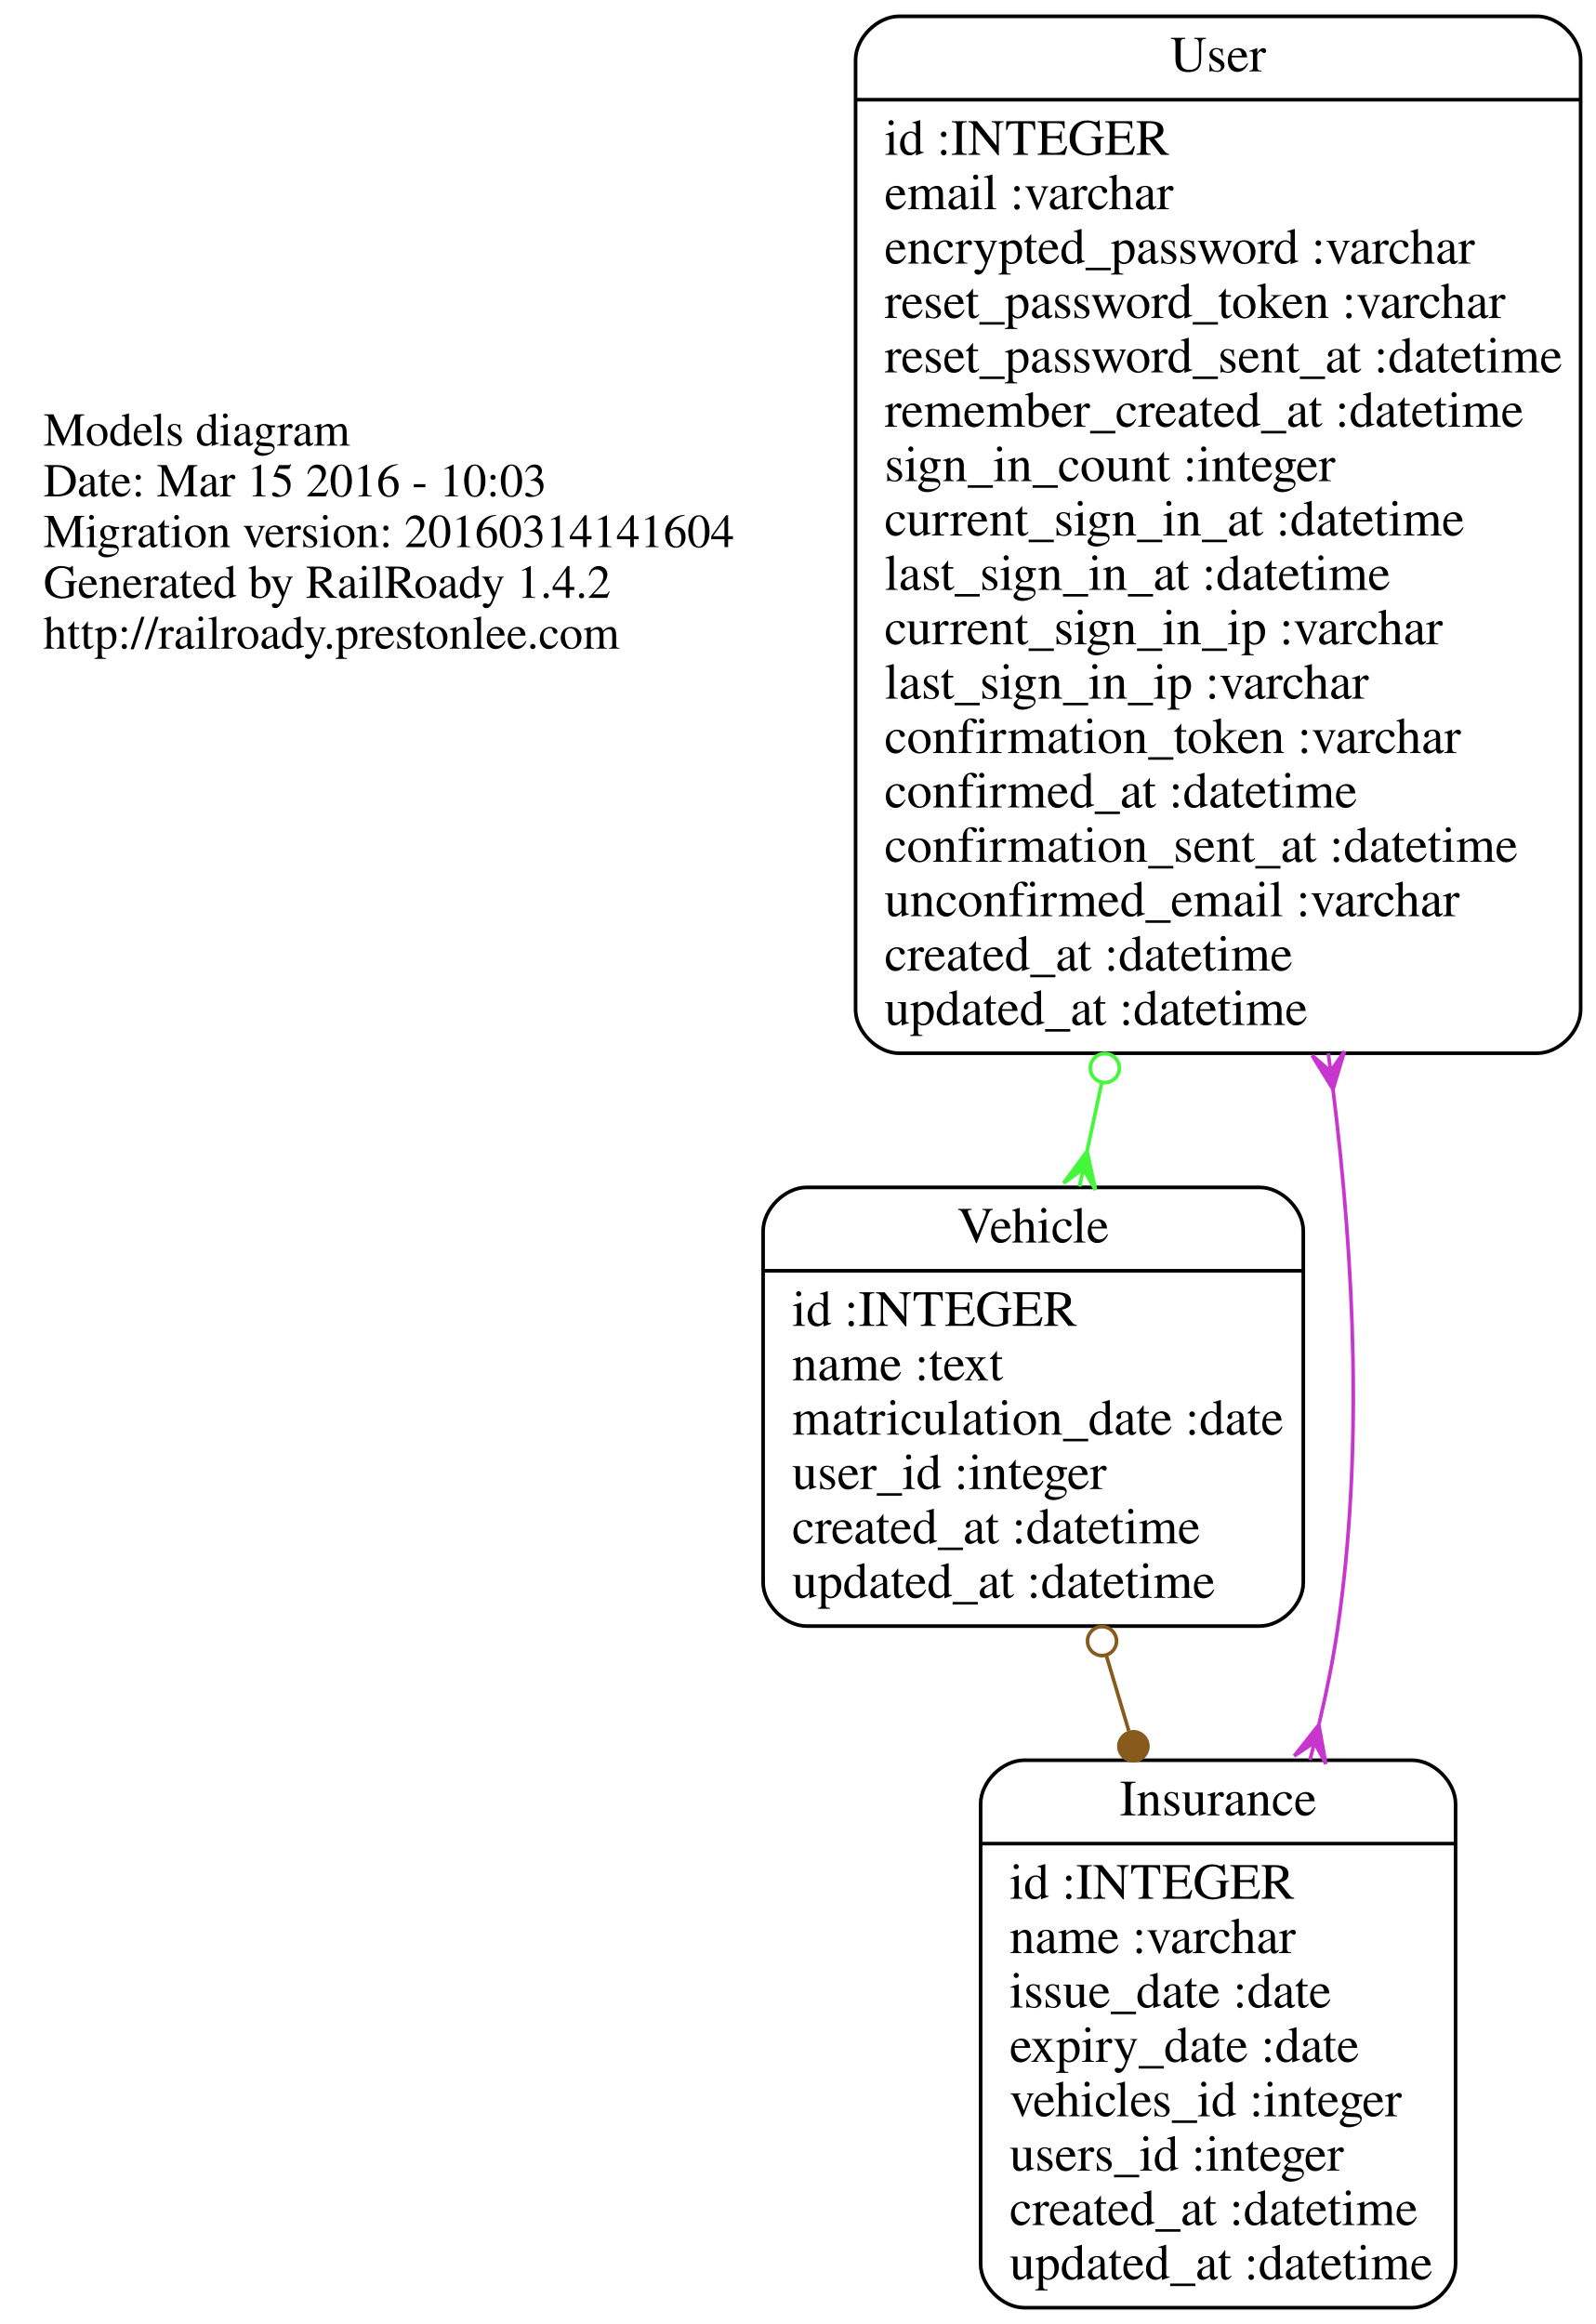
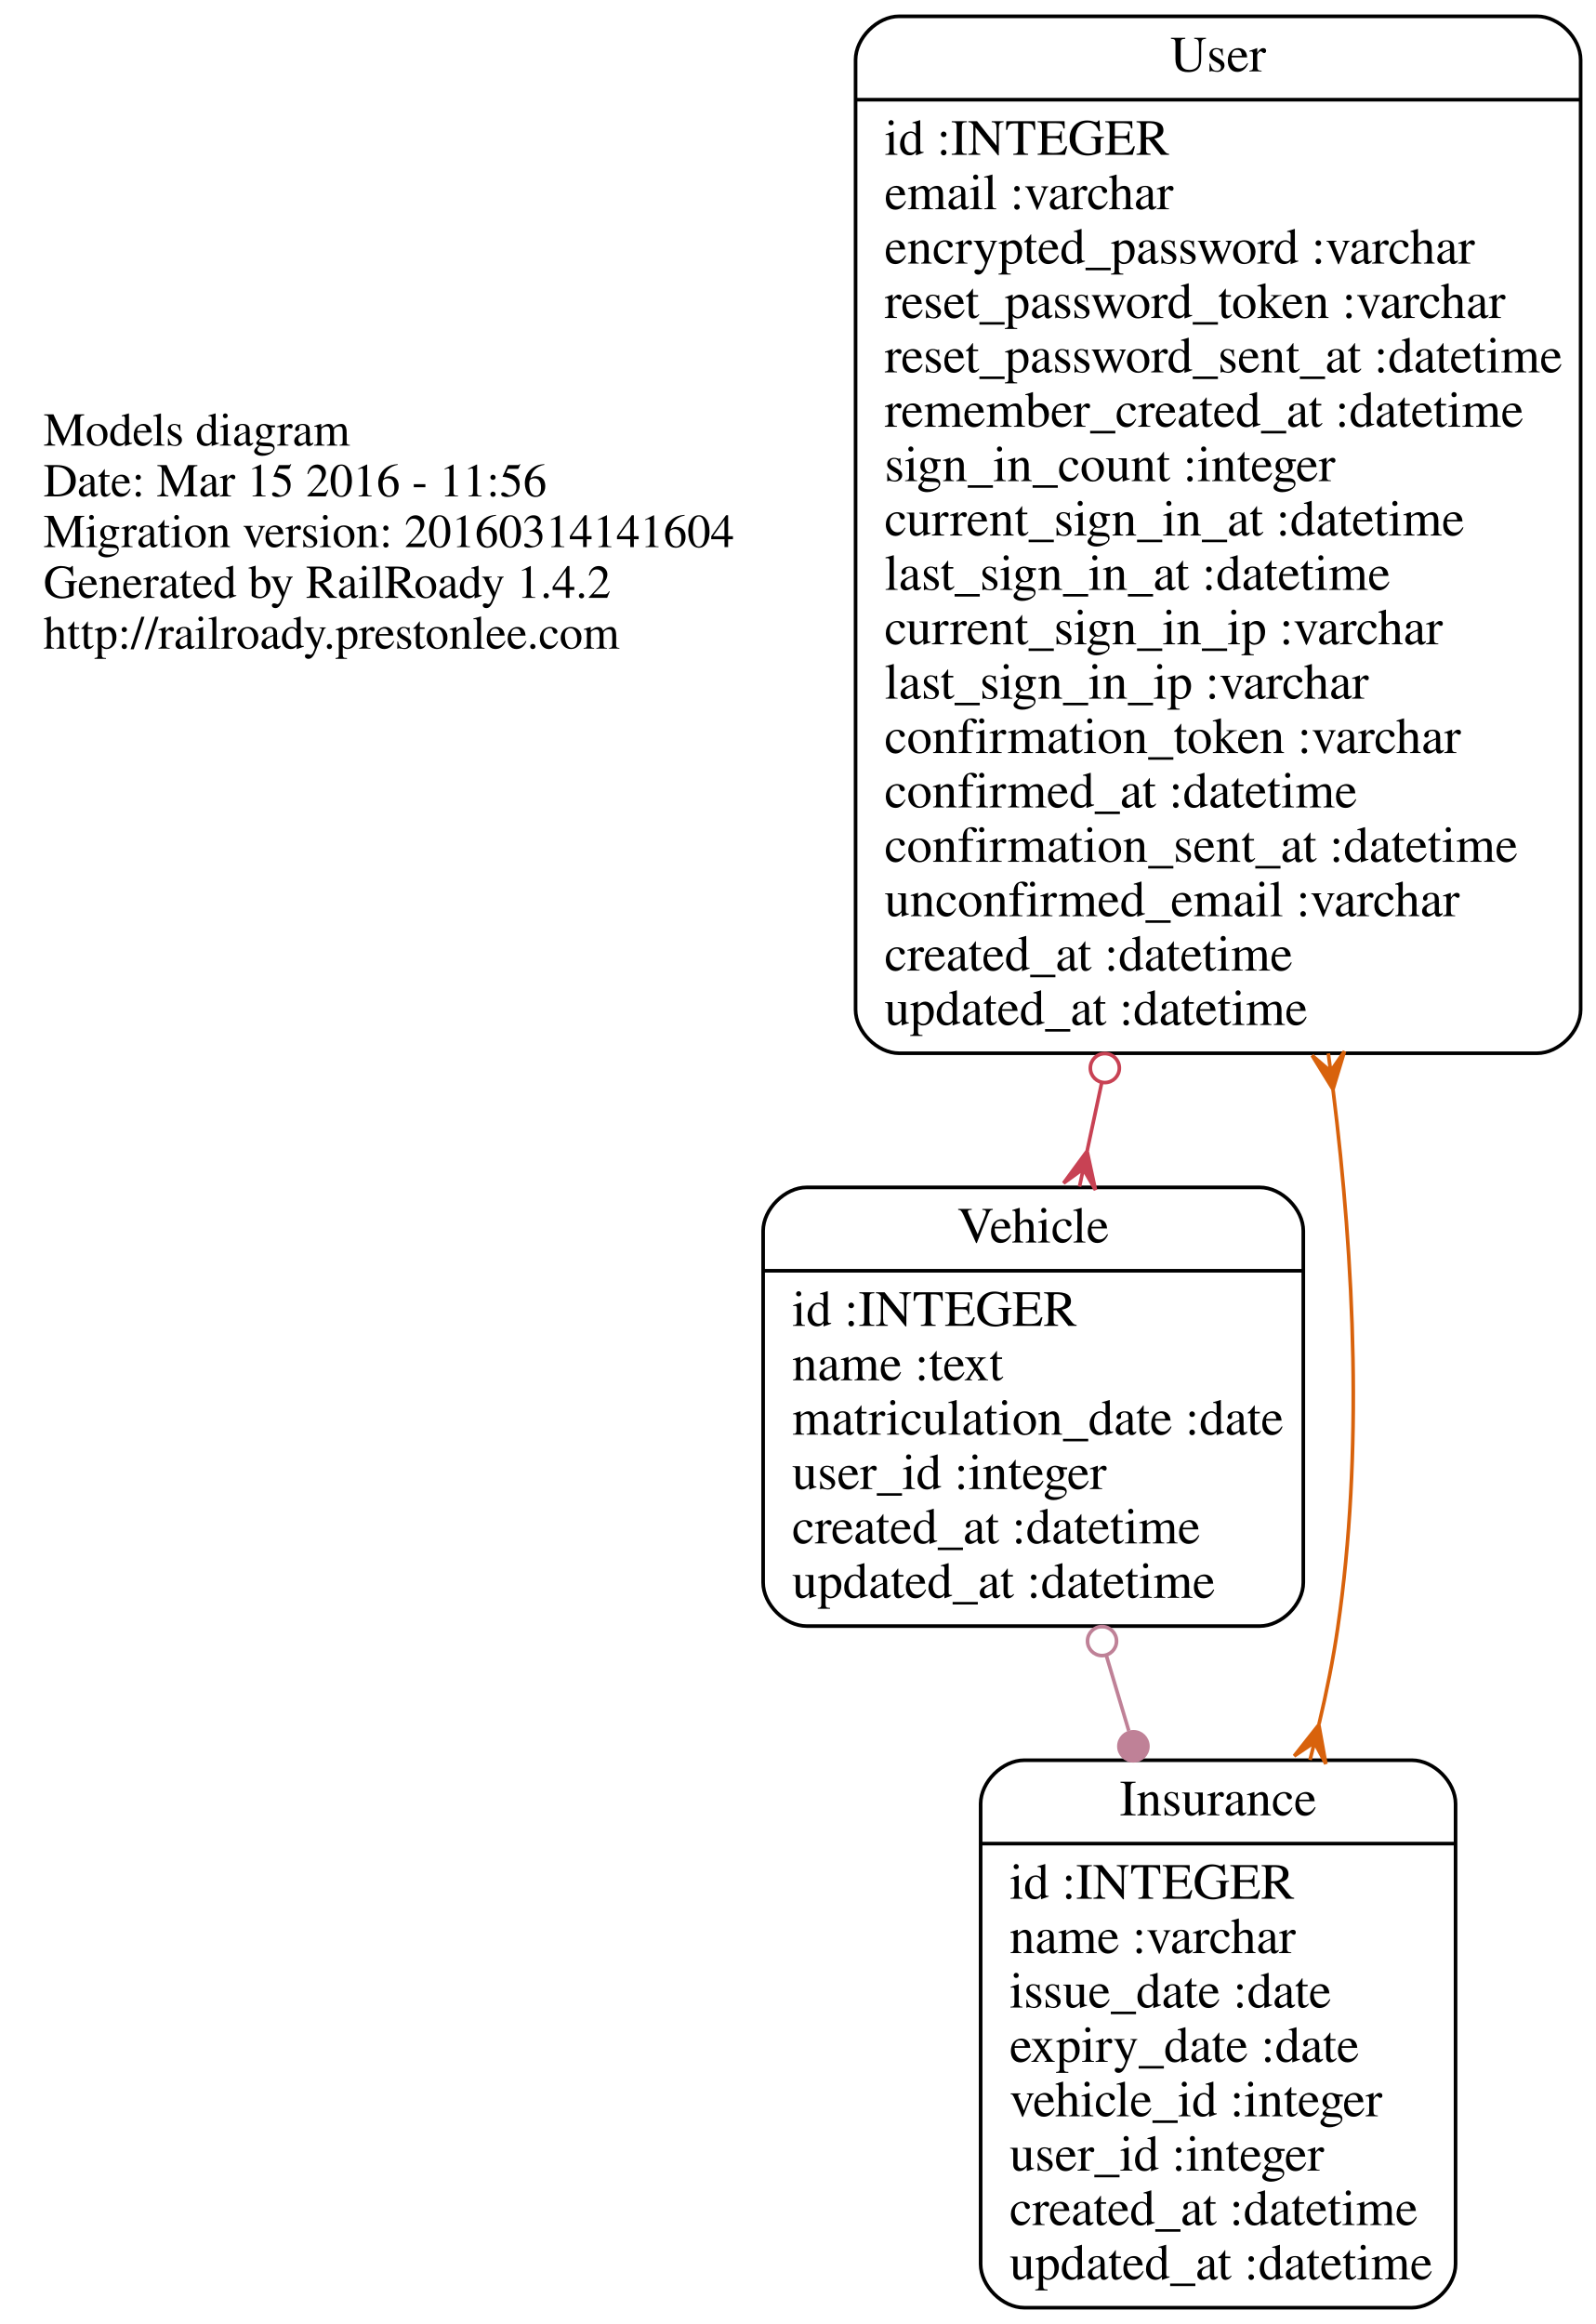
<svg xmlns="http://www.w3.org/2000/svg" width="440pt" height="641pt" viewBox="0.00 0.00 440.00 641.00">
  <g id="graph0" class="graph" transform="scale(1 1) rotate(0) translate(4 637)">
    <polygon fill="none" stroke="none" points="-4,4 -4,-637 436,-637 436,4 -4,4" />
    <g id="node1" class="node">
      <text text-anchor="start" x="8" y="-514.1" font-family="Times,serif" font-size="13.00">Models diagram</text>
-       <text text-anchor="start" x="8" y="-500.1" font-family="Times,serif" font-size="13.00">Date: Mar 15 2016 - 10:03</text>
+       <text text-anchor="start" x="8" y="-500.1" font-family="Times,serif" font-size="13.00">Date: Mar 15 2016 - 11:56</text>
      <text text-anchor="start" x="8" y="-486.1" font-family="Times,serif" font-size="13.00">Migration version: 20160314141604</text>
      <text text-anchor="start" x="8" y="-472.1" font-family="Times,serif" font-size="13.00">Generated by RailRoady 1.4.2</text>
      <text text-anchor="start" x="8" y="-458.1" font-family="Times,serif" font-size="13.00">http://railroady.prestonlee.com</text>
    </g>
    <g id="node2" class="node">
      <path fill="none" stroke="black" d="M244,-346.5C244,-346.5 420,-346.5 420,-346.5 426,-346.5 432,-352.5 432,-358.5 432,-358.5 432,-620.5 432,-620.5 432,-626.5 426,-632.5 420,-632.5 420,-632.5 244,-632.5 244,-632.5 238,-632.5 232,-626.5 232,-620.5 232,-620.5 232,-358.5 232,-358.5 232,-352.5 238,-346.5 244,-346.5" />
      <text text-anchor="middle" x="332" y="-617.3" font-family="Times,serif" font-size="14.00">User</text>
      <polyline fill="none" stroke="black" points="232,-609.5 432,-609.5 " />
      <text text-anchor="start" x="240" y="-594.3" font-family="Times,serif" font-size="14.00">id :INTEGER</text>
      <text text-anchor="start" x="240" y="-579.3" font-family="Times,serif" font-size="14.00">email :varchar</text>
      <text text-anchor="start" x="240" y="-564.3" font-family="Times,serif" font-size="14.00">encrypted_password :varchar</text>
      <text text-anchor="start" x="240" y="-549.3" font-family="Times,serif" font-size="14.00">reset_password_token :varchar</text>
      <text text-anchor="start" x="240" y="-534.3" font-family="Times,serif" font-size="14.00">reset_password_sent_at :datetime</text>
      <text text-anchor="start" x="240" y="-519.3" font-family="Times,serif" font-size="14.00">remember_created_at :datetime</text>
      <text text-anchor="start" x="240" y="-504.3" font-family="Times,serif" font-size="14.00">sign_in_count :integer</text>
      <text text-anchor="start" x="240" y="-489.3" font-family="Times,serif" font-size="14.00">current_sign_in_at :datetime</text>
      <text text-anchor="start" x="240" y="-474.3" font-family="Times,serif" font-size="14.00">last_sign_in_at :datetime</text>
      <text text-anchor="start" x="240" y="-459.3" font-family="Times,serif" font-size="14.00">current_sign_in_ip :varchar</text>
      <text text-anchor="start" x="240" y="-444.3" font-family="Times,serif" font-size="14.00">last_sign_in_ip :varchar</text>
      <text text-anchor="start" x="240" y="-429.3" font-family="Times,serif" font-size="14.00">confirmation_token :varchar</text>
      <text text-anchor="start" x="240" y="-414.3" font-family="Times,serif" font-size="14.00">confirmed_at :datetime</text>
      <text text-anchor="start" x="240" y="-399.3" font-family="Times,serif" font-size="14.00">confirmation_sent_at :datetime</text>
      <text text-anchor="start" x="240" y="-384.3" font-family="Times,serif" font-size="14.00">unconfirmed_email :varchar</text>
      <text text-anchor="start" x="240" y="-369.3" font-family="Times,serif" font-size="14.00">created_at :datetime</text>
      <text text-anchor="start" x="240" y="-354.3" font-family="Times,serif" font-size="14.00">updated_at :datetime</text>
    </g>
    <g id="node3" class="node">
      <path fill="none" stroke="black" d="M218.5,-188.5C218.5,-188.5 343.5,-188.5 343.5,-188.5 349.5,-188.5 355.5,-194.5 355.5,-200.5 355.5,-200.5 355.5,-297.5 355.5,-297.5 355.5,-303.5 349.5,-309.5 343.5,-309.5 343.5,-309.5 218.5,-309.5 218.5,-309.5 212.5,-309.5 206.5,-303.5 206.5,-297.5 206.5,-297.5 206.5,-200.5 206.5,-200.5 206.5,-194.5 212.5,-188.5 218.5,-188.5" />
      <text text-anchor="middle" x="281" y="-294.3" font-family="Times,serif" font-size="14.00">Vehicle</text>
      <polyline fill="none" stroke="black" points="206.5,-286.5 355.5,-286.5 " />
      <text text-anchor="start" x="214.5" y="-271.3" font-family="Times,serif" font-size="14.00">id :INTEGER</text>
      <text text-anchor="start" x="214.5" y="-256.3" font-family="Times,serif" font-size="14.00">name :text</text>
      <text text-anchor="start" x="214.5" y="-241.3" font-family="Times,serif" font-size="14.00">matriculation_date :date</text>
      <text text-anchor="start" x="214.5" y="-226.3" font-family="Times,serif" font-size="14.00">user_id :integer</text>
      <text text-anchor="start" x="214.5" y="-211.3" font-family="Times,serif" font-size="14.00">created_at :datetime</text>
      <text text-anchor="start" x="214.5" y="-196.3" font-family="Times,serif" font-size="14.00">updated_at :datetime</text>
    </g>
    <g id="edge1" class="edge">
-       <path fill="none" stroke="#45f73a" d="M299.88,-338.294C298.52,-331.931 297.186,-325.694 295.897,-319.663" />
-       <ellipse fill="none" stroke="#45f73a" cx="300.76" cy="-342.408" rx="4" ry="4" />
-       <polygon fill="#45f73a" stroke="#45f73a" points="295.862,-319.501 298.171,-308.781 294.816,-314.611 293.771,-309.722 293.771,-309.722 293.771,-309.722 294.816,-314.611 289.37,-310.663 295.862,-319.501 295.862,-319.501" />
+       <path fill="none" stroke="#c84254" d="M299.88,-338.294C298.52,-331.931 297.186,-325.694 295.897,-319.663" />
+       <ellipse fill="none" stroke="#c84254" cx="300.76" cy="-342.408" rx="4" ry="4" />
+       <polygon fill="#c84254" stroke="#c84254" points="295.862,-319.501 298.171,-308.781 294.816,-314.611 293.771,-309.722 293.771,-309.722 293.771,-309.722 294.816,-314.611 289.37,-310.663 295.862,-319.501 295.862,-319.501" />
    </g>
    <g id="node4" class="node">
      <path fill="none" stroke="black" d="M278.5,-0.5C278.5,-0.5 385.5,-0.5 385.5,-0.5 391.5,-0.5 397.5,-6.5 397.5,-12.5 397.5,-12.5 397.5,-139.5 397.5,-139.5 397.5,-145.5 391.5,-151.5 385.5,-151.5 385.5,-151.5 278.5,-151.5 278.5,-151.5 272.5,-151.5 266.5,-145.5 266.5,-139.5 266.5,-139.5 266.5,-12.5 266.5,-12.5 266.5,-6.5 272.5,-0.5 278.5,-0.5" />
      <text text-anchor="middle" x="332" y="-136.3" font-family="Times,serif" font-size="14.00">Insurance</text>
      <polyline fill="none" stroke="black" points="266.5,-128.5 397.5,-128.5 " />
      <text text-anchor="start" x="274.5" y="-113.3" font-family="Times,serif" font-size="14.00">id :INTEGER</text>
      <text text-anchor="start" x="274.5" y="-98.3" font-family="Times,serif" font-size="14.00">name :varchar</text>
      <text text-anchor="start" x="274.5" y="-83.3" font-family="Times,serif" font-size="14.00">issue_date :date</text>
      <text text-anchor="start" x="274.5" y="-68.3" font-family="Times,serif" font-size="14.00">expiry_date :date</text>
-       <text text-anchor="start" x="274.5" y="-53.3" font-family="Times,serif" font-size="14.00">vehicles_id :integer</text>
-       <text text-anchor="start" x="274.5" y="-38.3" font-family="Times,serif" font-size="14.00">users_id :integer</text>
+       <text text-anchor="start" x="274.5" y="-53.3" font-family="Times,serif" font-size="14.00">vehicle_id :integer</text>
+       <text text-anchor="start" x="274.5" y="-38.3" font-family="Times,serif" font-size="14.00">user_id :integer</text>
      <text text-anchor="start" x="274.5" y="-23.3" font-family="Times,serif" font-size="14.00">created_at :datetime</text>
      <text text-anchor="start" x="274.5" y="-8.3" font-family="Times,serif" font-size="14.00">updated_at :datetime</text>
    </g>
    <g id="edge2" class="edge">
-       <path fill="none" stroke="#c836d0" d="M363.712,-336.38C369.612,-288.779 372.002,-236.124 365,-188 363.738,-179.327 361.949,-170.389 359.849,-161.528" />
-       <polygon fill="#c836d0" stroke="#c836d0" points="363.691,-336.541 357.939,-345.878 363.046,-341.5 362.401,-346.458 362.401,-346.458 362.401,-346.458 363.046,-341.5 366.864,-347.038 363.691,-336.541 363.691,-336.541" />
-       <polygon fill="#c836d0" stroke="#c836d0" points="359.786,-161.275 361.722,-150.481 358.571,-156.425 357.357,-151.574 357.357,-151.574 357.357,-151.574 358.571,-156.425 352.992,-152.667 359.786,-161.275 359.786,-161.275" />
+       <path fill="none" stroke="#d8620c" d="M363.712,-336.38C369.612,-288.779 372.002,-236.124 365,-188 363.738,-179.327 361.949,-170.389 359.849,-161.528" />
+       <polygon fill="#d8620c" stroke="#d8620c" points="363.691,-336.541 357.939,-345.878 363.046,-341.5 362.401,-346.458 362.401,-346.458 362.401,-346.458 363.046,-341.5 366.864,-347.038 363.691,-336.541 363.691,-336.541" />
+       <polygon fill="#d8620c" stroke="#d8620c" points="359.786,-161.275 361.722,-150.481 358.571,-156.425 357.357,-151.574 357.357,-151.574 357.357,-151.574 358.571,-156.425 352.992,-152.667 359.786,-161.275 359.786,-161.275" />
    </g>
    <g id="edge3" class="edge">
-       <path fill="none" stroke="#875b1b" d="M301.184,-180.325C303.213,-173.523 305.288,-166.563 307.357,-159.628" />
-       <ellipse fill="none" stroke="#875b1b" cx="299.981" cy="-184.359" rx="4" ry="4" />
-       <ellipse fill="#875b1b" stroke="#875b1b" cx="308.635" cy="-155.343" rx="4" ry="4" />
+       <path fill="none" stroke="#bf8197" d="M301.184,-180.325C303.213,-173.523 305.288,-166.563 307.357,-159.628" />
+       <ellipse fill="none" stroke="#bf8197" cx="299.981" cy="-184.359" rx="4" ry="4" />
+       <ellipse fill="#bf8197" stroke="#bf8197" cx="308.635" cy="-155.343" rx="4" ry="4" />
    </g>
  </g>
</svg>
